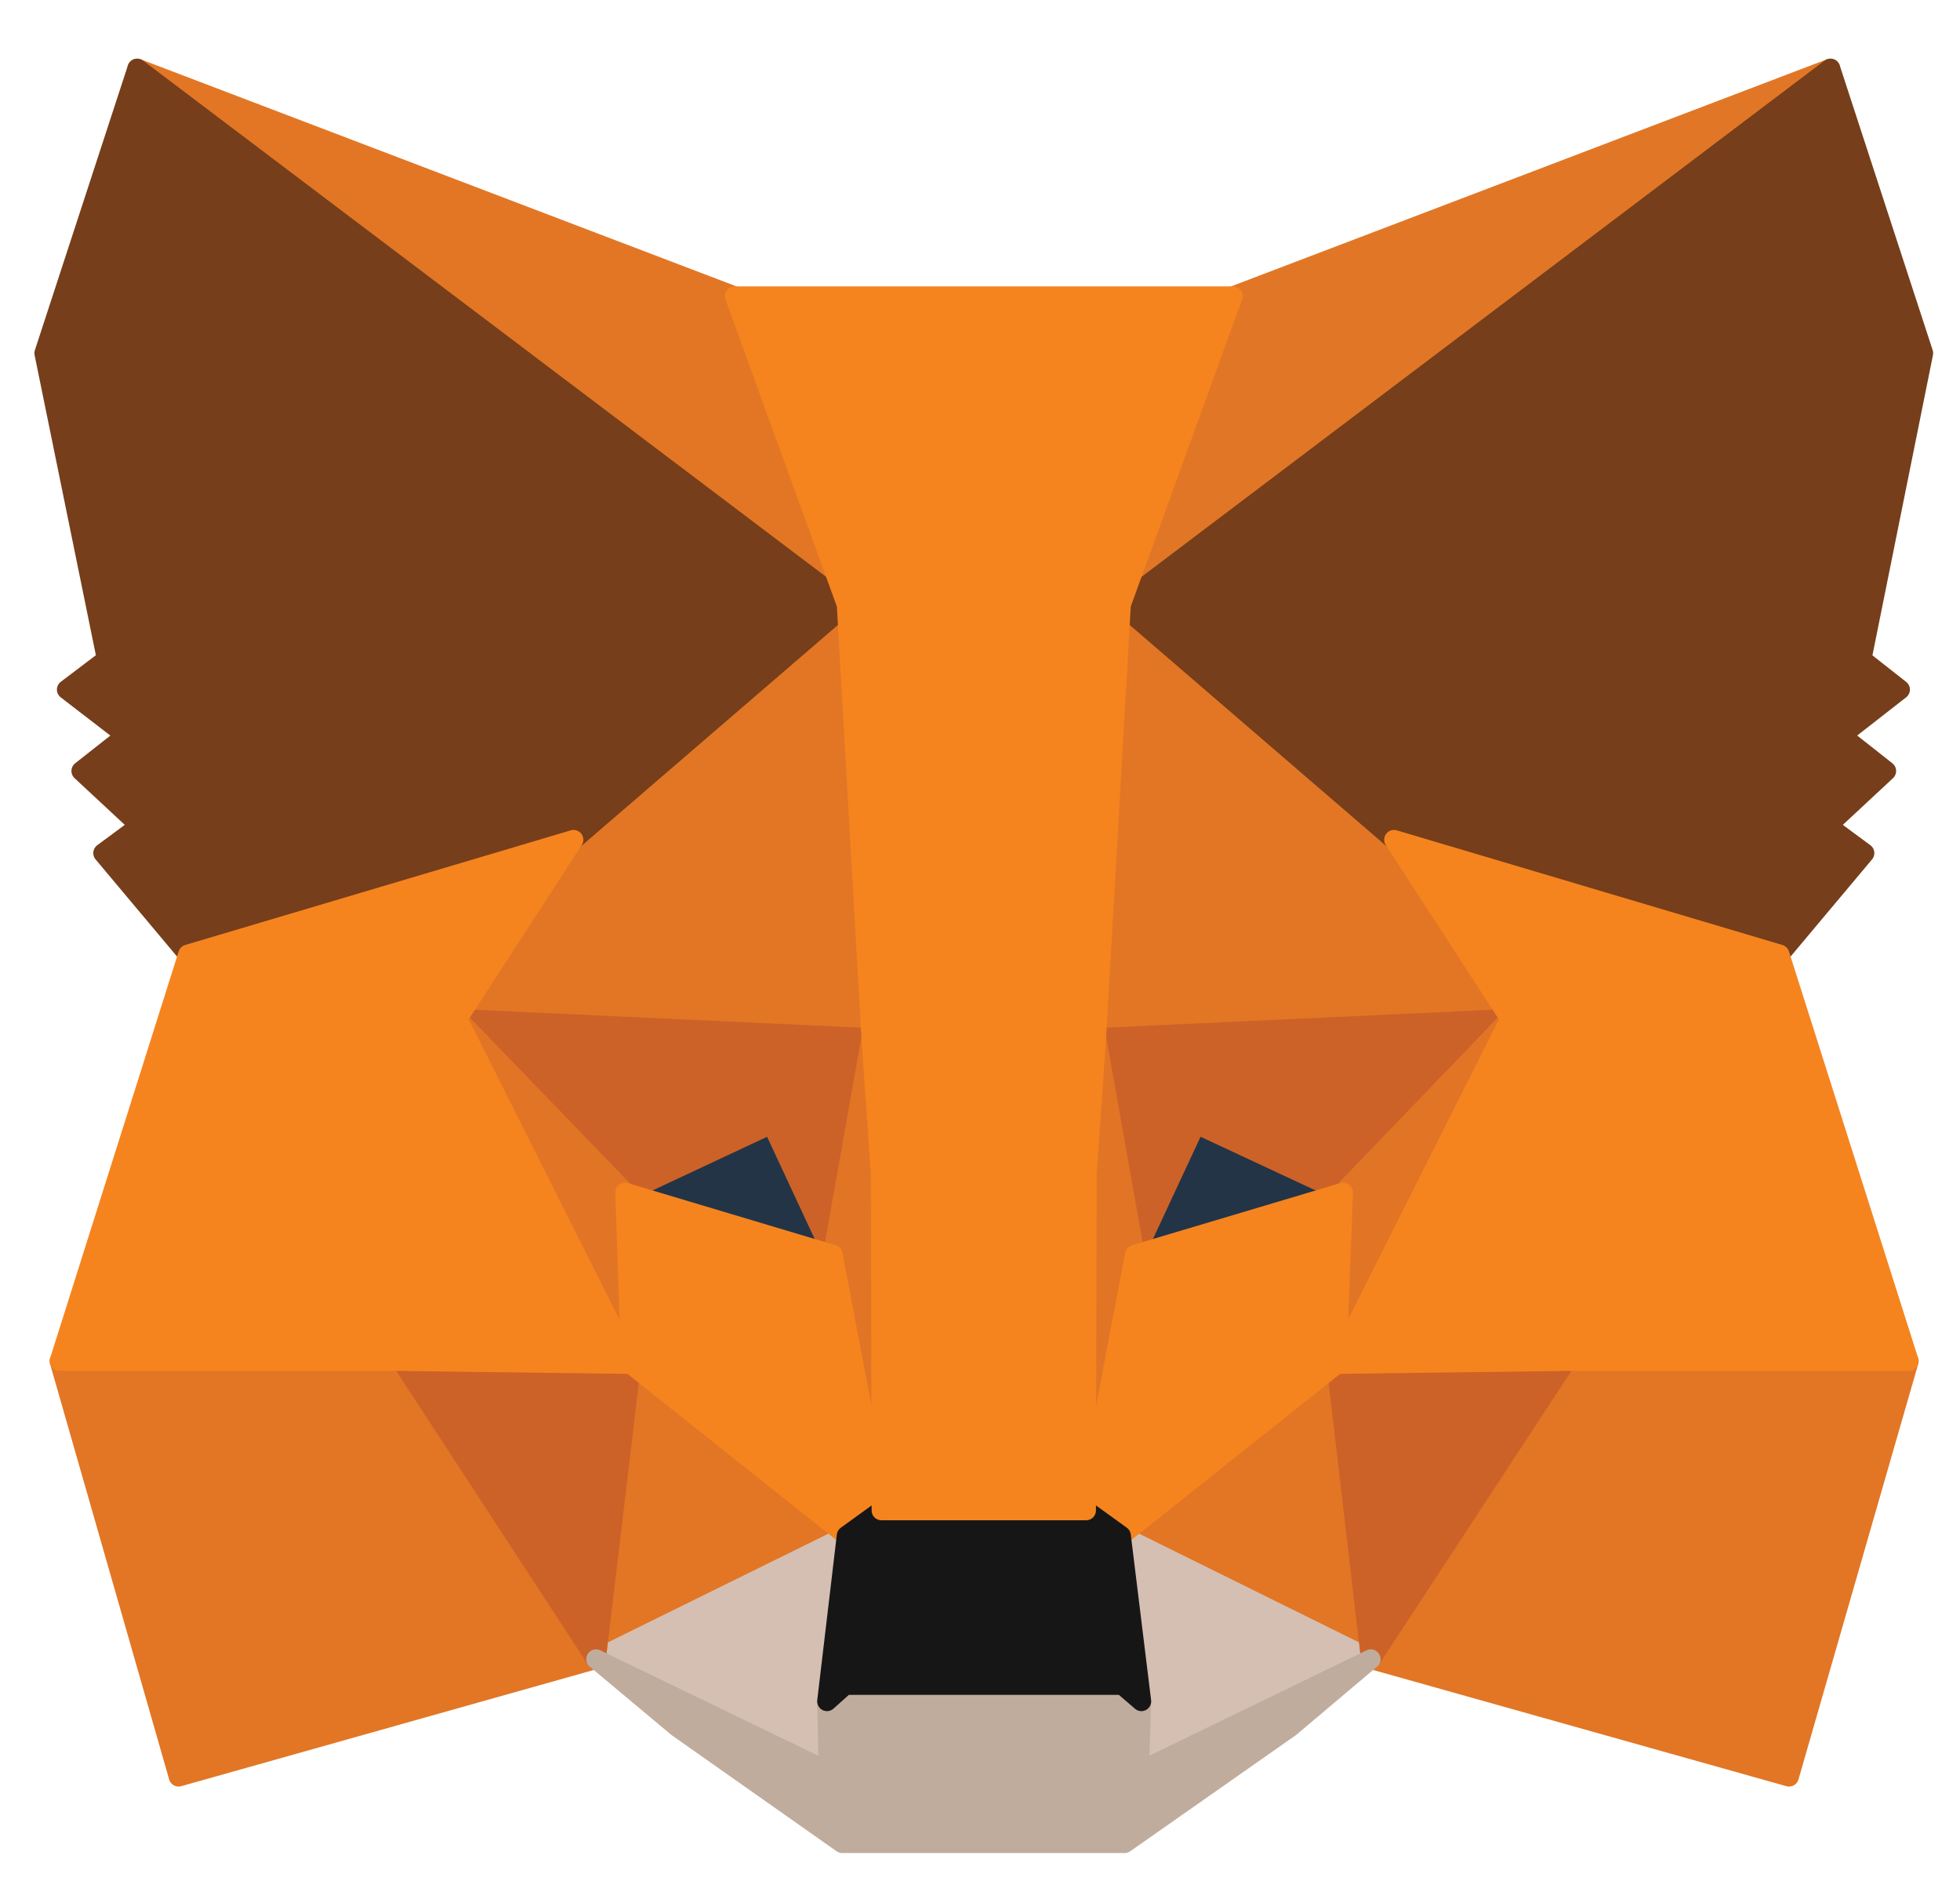
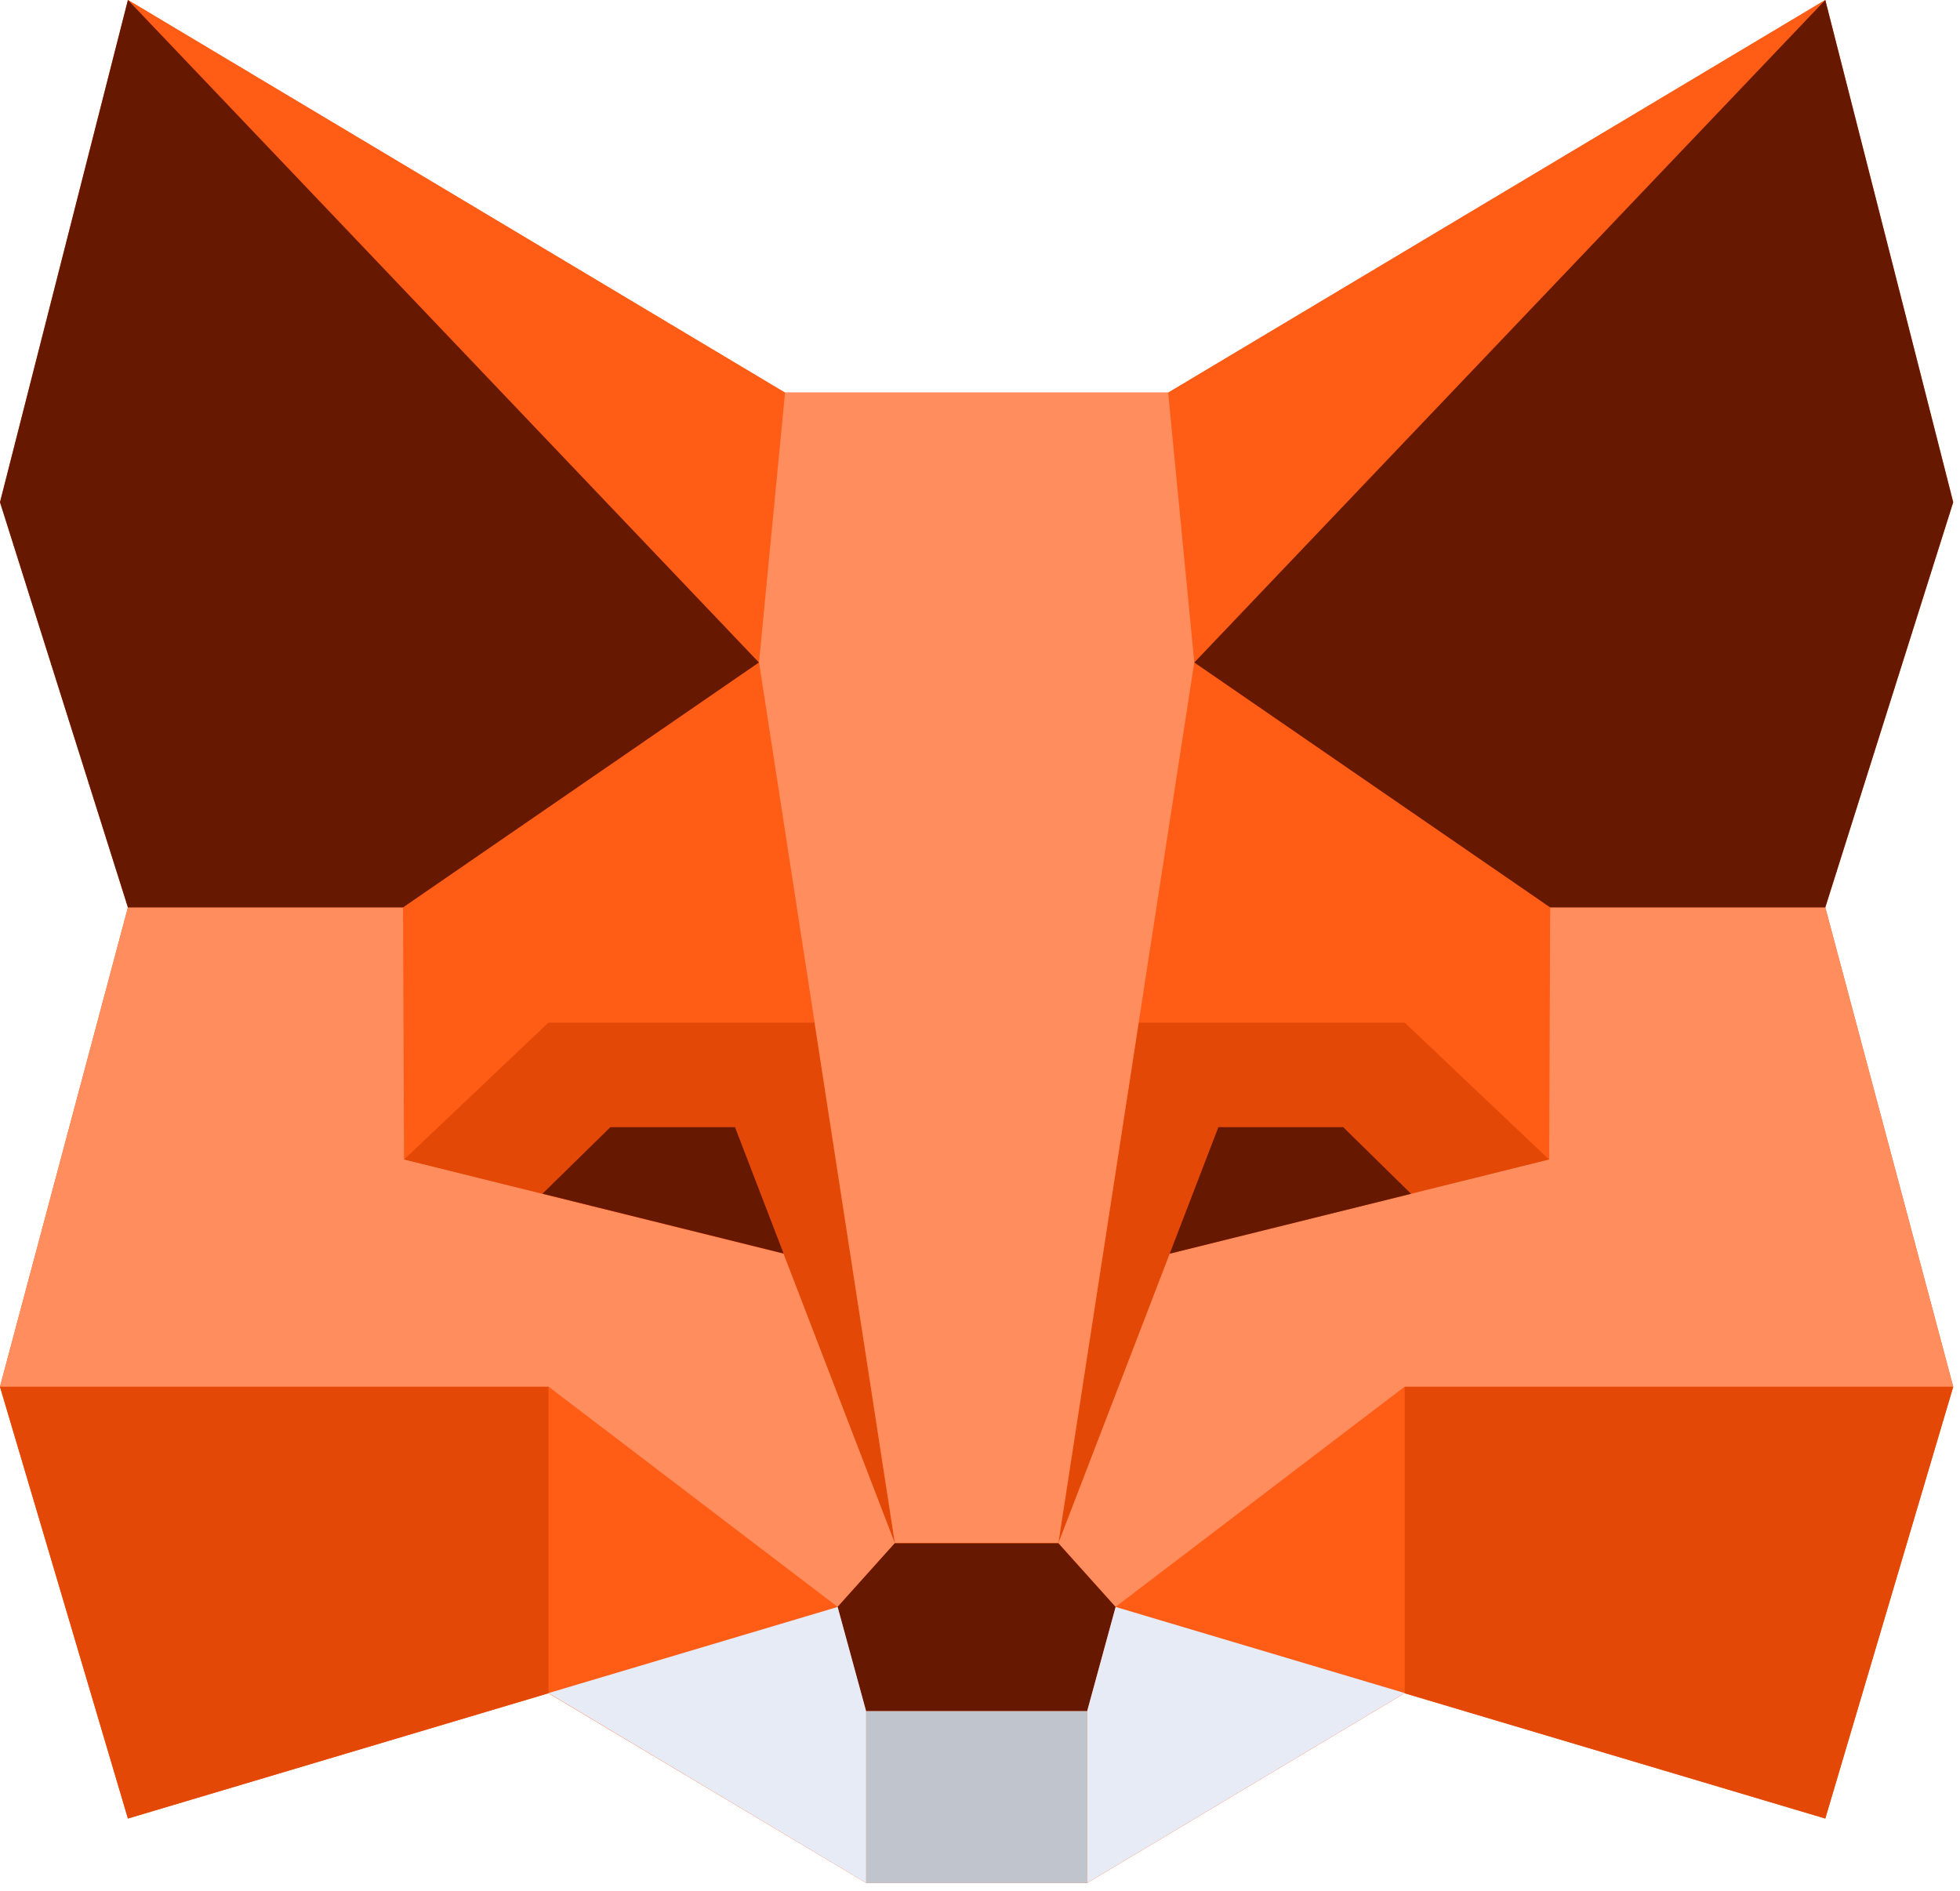
- <svg xmlns="http://www.w3.org/2000/svg" width="27" height="26" viewBox="0 0 27 26" fill="none">
-   <path d="M25.215 0.943L15.102 8.583L16.983 4.08L25.215 0.943Z" fill="#E17726" stroke="#E17726" stroke-width="0.27" stroke-linecap="round" stroke-linejoin="round" />
-   <path d="M1.89 0.943L11.912 8.654L10.121 4.08L1.89 0.943Z" fill="#E27625" stroke="#E27625" stroke-width="0.27" stroke-linecap="round" stroke-linejoin="round" />
-   <path d="M21.574 18.657L18.883 22.854L24.645 24.474L26.295 18.749L21.574 18.657Z" fill="#E27625" stroke="#E27625" stroke-width="0.27" stroke-linecap="round" stroke-linejoin="round" />
-   <path d="M0.819 18.749L2.46 24.474L8.211 22.854L5.53 18.657L0.819 18.749Z" fill="#E27625" stroke="#E27625" stroke-width="0.27" stroke-linecap="round" stroke-linejoin="round" />
-   <path d="M7.901 11.567L6.301 14.033L12.002 14.297L11.812 8.033L7.901 11.567Z" fill="#E27625" stroke="#E27625" stroke-width="0.27" stroke-linecap="round" stroke-linejoin="round" />
-   <path d="M19.203 11.567L15.233 7.961L15.102 14.297L20.804 14.033L19.203 11.567Z" fill="#E27625" stroke="#E27625" stroke-width="0.27" stroke-linecap="round" stroke-linejoin="round" />
-   <path d="M8.211 22.854L11.662 21.153L8.691 18.79L8.211 22.854Z" fill="#E27625" stroke="#E27625" stroke-width="0.27" stroke-linecap="round" stroke-linejoin="round" />
-   <path d="M15.443 21.153L18.883 22.854L18.413 18.79L15.443 21.153Z" fill="#E27625" stroke="#E27625" stroke-width="0.27" stroke-linecap="round" stroke-linejoin="round" />
-   <path d="M18.883 22.854L15.443 21.153L15.723 23.435L15.693 24.402L18.883 22.854Z" fill="#D5BFB2" stroke="#D5BFB2" stroke-width="0.27" stroke-linecap="round" stroke-linejoin="round" />
-   <path d="M8.211 22.854L11.412 24.402L11.392 23.435L11.662 21.153L8.211 22.854Z" fill="#D5BFB2" stroke="#D5BFB2" stroke-width="0.27" stroke-linecap="round" stroke-linejoin="round" />
-   <path d="M11.472 17.282L8.611 16.426L10.632 15.479L11.472 17.282Z" fill="#233447" stroke="#233447" stroke-width="0.27" stroke-linecap="round" stroke-linejoin="round" />
-   <path d="M15.633 17.282L16.473 15.479L18.503 16.426L15.633 17.282Z" fill="#233447" stroke="#233447" stroke-width="0.27" stroke-linecap="round" stroke-linejoin="round" />
-   <path d="M8.211 22.854L8.711 18.657L5.531 18.749L8.211 22.854Z" fill="#CC6228" stroke="#CC6228" stroke-width="0.27" stroke-linecap="round" stroke-linejoin="round" />
-   <path d="M18.393 18.657L18.883 22.854L21.574 18.749L18.393 18.657Z" fill="#CC6228" stroke="#CC6228" stroke-width="0.27" stroke-linecap="round" stroke-linejoin="round" />
-   <path d="M20.804 14.033L15.102 14.297L15.633 17.282L16.473 15.479L18.503 16.426L20.804 14.033Z" fill="#CC6228" stroke="#CC6228" stroke-width="0.27" stroke-linecap="round" stroke-linejoin="round" />
-   <path d="M8.611 16.426L10.632 15.479L11.472 17.282L12.002 14.297L6.301 14.033L8.611 16.426Z" fill="#CC6228" stroke="#CC6228" stroke-width="0.27" stroke-linecap="round" stroke-linejoin="round" />
-   <path d="M6.301 14.033L8.691 18.79L8.611 16.426L6.301 14.033Z" fill="#E27525" stroke="#E27525" stroke-width="0.27" stroke-linecap="round" stroke-linejoin="round" />
-   <path d="M18.503 16.426L18.413 18.79L20.804 14.033L18.503 16.426Z" fill="#E27525" stroke="#E27525" stroke-width="0.27" stroke-linecap="round" stroke-linejoin="round" />
-   <path d="M12.002 14.297L11.472 17.282L12.142 20.807L12.292 16.162L12.002 14.297Z" fill="#E27525" stroke="#E27525" stroke-width="0.27" stroke-linecap="round" stroke-linejoin="round" />
-   <path d="M15.103 14.297L14.823 16.151L14.963 20.807L15.633 17.282L15.103 14.297Z" fill="#E27525" stroke="#E27525" stroke-width="0.27" stroke-linecap="round" stroke-linejoin="round" />
-   <path d="M15.633 17.282L14.963 20.806L15.443 21.153L18.413 18.79L18.503 16.426L15.633 17.282Z" fill="#F5841F" stroke="#F5841F" stroke-width="0.27" stroke-linecap="round" stroke-linejoin="round" />
-   <path d="M8.611 16.426L8.691 18.79L11.662 21.153L12.142 20.806L11.472 17.282L8.611 16.426Z" fill="#F5841F" stroke="#F5841F" stroke-width="0.27" stroke-linecap="round" stroke-linejoin="round" />
-   <path d="M15.693 24.402L15.723 23.435L15.463 23.21H11.642L11.392 23.435L11.412 24.402L8.211 22.854L9.331 23.791L11.602 25.39H15.492L17.773 23.791L18.883 22.854L15.693 24.402Z" fill="#C0AC9D" stroke="#C0AC9D" stroke-width="0.27" stroke-linecap="round" stroke-linejoin="round" />
-   <path d="M15.443 21.153L14.963 20.806H12.142L11.662 21.153L11.392 23.435L11.642 23.211H15.463L15.723 23.435L15.443 21.153Z" fill="#161616" stroke="#161616" stroke-width="0.27" stroke-linecap="round" stroke-linejoin="round" />
-   <path d="M25.645 9.082L26.495 4.865L25.215 0.943L15.443 8.328L19.203 11.567L24.515 13.146L25.685 11.751L25.175 11.374L25.985 10.62L25.365 10.131L26.175 9.499L25.645 9.082Z" fill="#763E1A" stroke="#763E1A" stroke-width="0.27" stroke-linecap="round" stroke-linejoin="round" />
-   <path d="M0.609 4.865L1.47 9.082L0.919 9.499L1.74 10.131L1.119 10.62L1.93 11.374L1.42 11.751L2.59 13.146L7.901 11.567L11.662 8.328L1.89 0.943L0.609 4.865Z" fill="#763E1A" stroke="#763E1A" stroke-width="0.27" stroke-linecap="round" stroke-linejoin="round" />
-   <path d="M24.515 13.146L19.203 11.567L20.804 14.033L18.413 18.79L21.574 18.749H26.295L24.515 13.146Z" fill="#F5841F" stroke="#F5841F" stroke-width="0.27" stroke-linecap="round" stroke-linejoin="round" />
-   <path d="M7.901 11.567L2.59 13.146L0.819 18.749H5.53L8.691 18.79L6.301 14.033L7.901 11.567Z" fill="#F5841F" stroke="#F5841F" stroke-width="0.27" stroke-linecap="round" stroke-linejoin="round" />
-   <path d="M15.102 14.297L15.443 8.328L16.983 4.08H10.121L11.662 8.328L12.002 14.297L12.132 16.172L12.142 20.806H14.962L14.972 16.172L15.102 14.297Z" fill="#F5841F" stroke="#F5841F" stroke-width="0.27" stroke-linecap="round" stroke-linejoin="round" />
+ <svg xmlns="http://www.w3.org/2000/svg" fill="none" viewBox="0 0 142 137">
+   <path fill="#FF5C16" d="m132.24 131.751-30.481-9.076-22.986 13.741-16.038-.007-23-13.734-30.467 9.076L0 100.465l9.268-34.723L0 36.385 9.268 0l47.607 28.443h27.757L132.24 0l9.268 36.385-9.268 29.357 9.268 34.723-9.268 31.286Z" />
+   <path fill="#FF5C16" d="m9.274 0 47.608 28.463-1.893 19.534L9.274 0Zm30.468 100.478 20.947 15.957-20.947 6.24v-22.197Zm19.273-26.381L54.989 48.01l-25.77 17.74-.014-.007v.013l.08 18.26 10.45-9.918h19.28ZM132.24 0 84.632 28.463l1.887 19.534L132.24 0Zm-30.467 100.478-20.948 15.957 20.948 6.24v-22.197Zm10.529-34.723h.007-.007v-.013l-.006.007-25.77-17.739L82.5 74.097h19.272l10.457 9.917.073-18.259Z" />
+   <path fill="#E34807" d="m39.735 122.675-30.467 9.076L0 100.478h39.735v22.197ZM59.008 74.09l5.82 37.714-8.066-20.97-27.49-6.82 10.456-9.923h19.28Zm42.764 48.585 30.468 9.076 9.268-31.273h-39.736v22.197ZM82.5 74.09l-5.82 37.714 8.065-20.97 27.491-6.82-10.463-9.923H82.5Z" />
+   <path fill="#FF8D5D" d="m0 100.465 9.268-34.723h19.93l.073 18.266 27.492 6.82 8.065 20.969-4.146 4.618-20.947-15.957H0v.007Zm141.508 0-9.268-34.723h-19.931l-.073 18.266-27.49 6.82-8.066 20.969 4.145 4.618 20.948-15.957h39.735v.007ZM84.632 28.443H56.875L54.99 47.977l9.839 63.8H76.68l9.845-63.8-1.893-19.534Z" />
+   <path fill="#661800" d="M9.268 0 0 36.385l9.268 29.357h19.93l25.784-17.745L9.268 0Zm43.98 81.665h-9.029l-4.916 4.819 17.466 4.33-3.521-9.155v.006ZM132.24 0l9.268 36.385-9.268 29.357h-19.931L86.526 47.997 132.24 0ZM88.273 81.665h9.042l4.916 4.825-17.486 4.338 3.528-9.17v.007Zm-9.507 42.305 2.06-7.542-4.146-4.618H64.82l-4.145 4.618 2.059 7.542" />
+   <path fill="#C0C4CD" d="M78.766 123.969v12.453H62.735v-12.453h16.03Z" />
+   <path fill="#E7EBF6" d="m39.742 122.662 23.006 13.754v-12.453l-2.06-7.541-20.946 6.24Zm62.031 0-23.007 13.754v-12.453l2.06-7.541 20.947 6.24Z" />
</svg>
